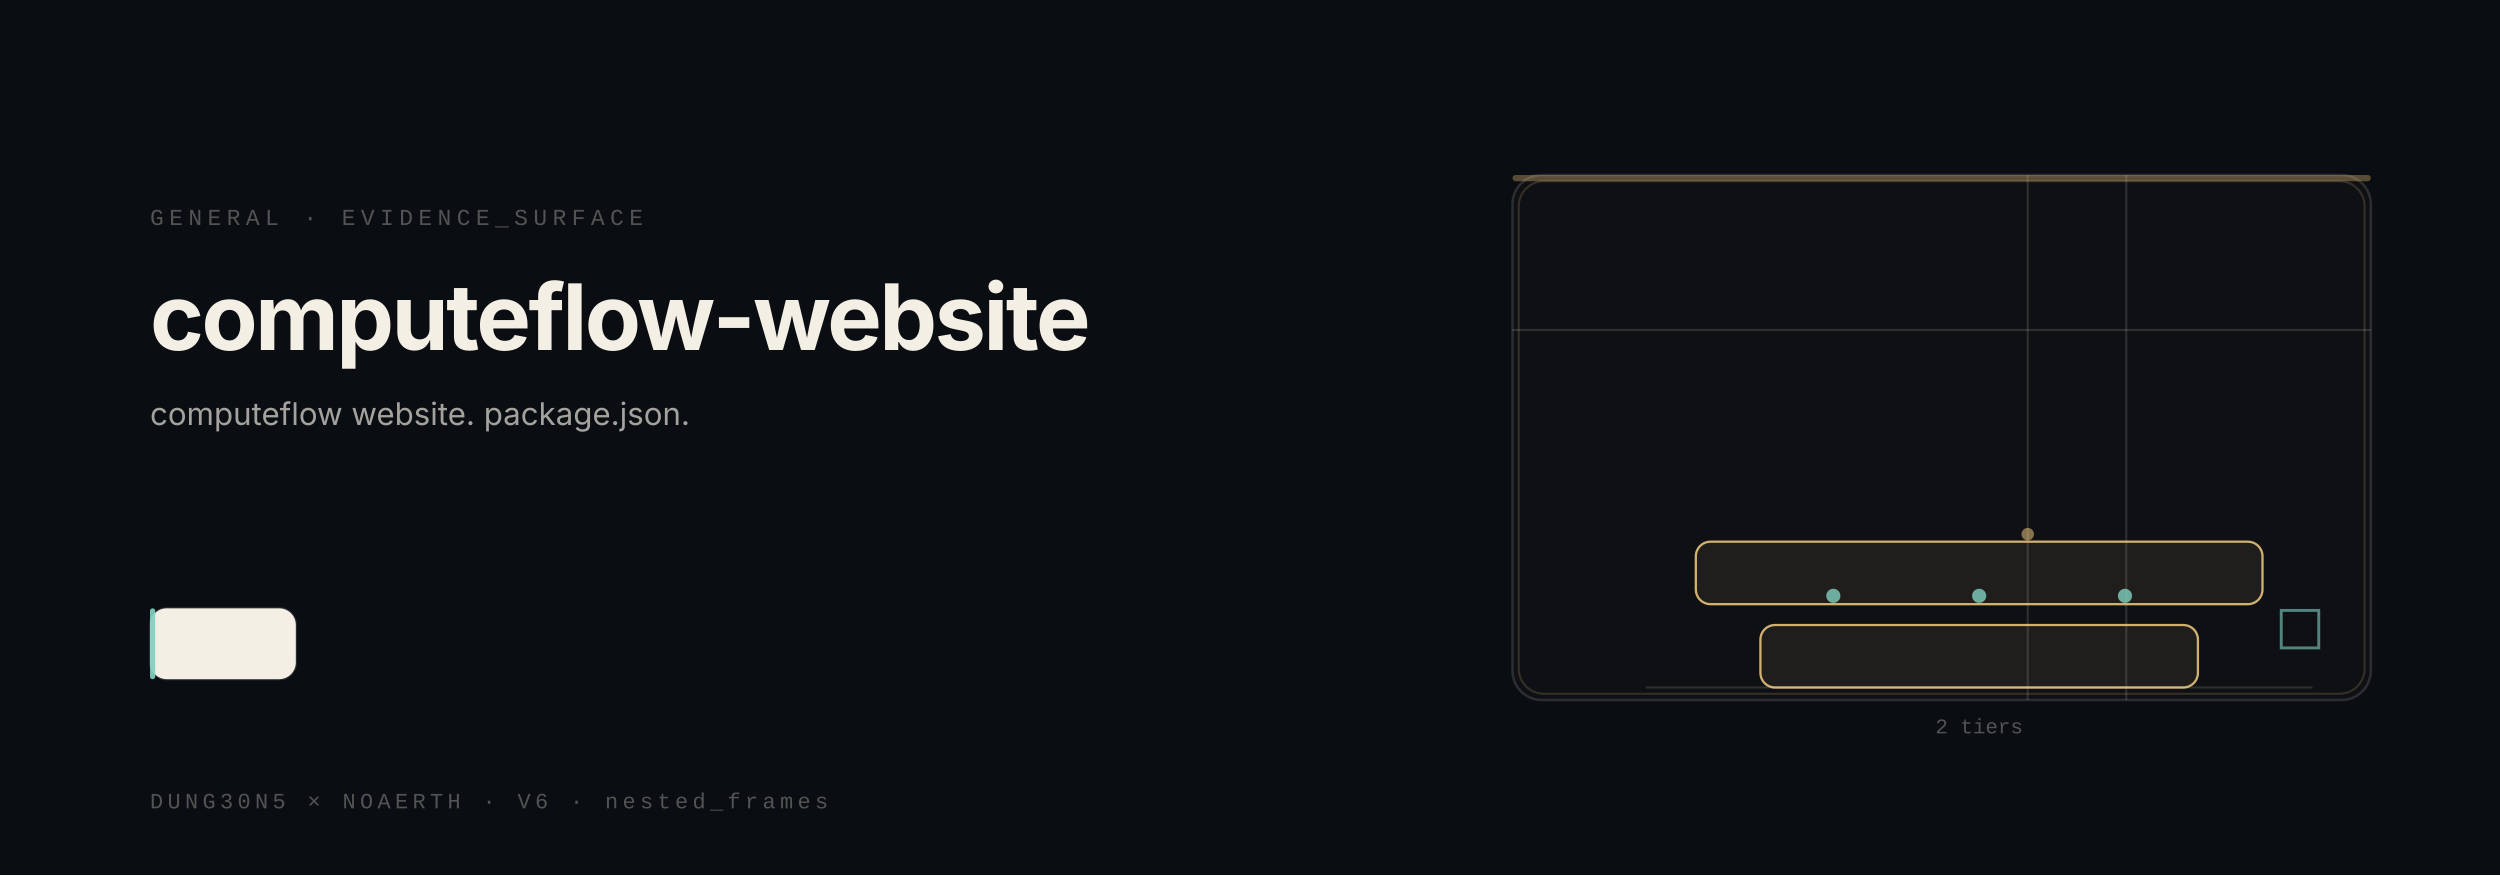
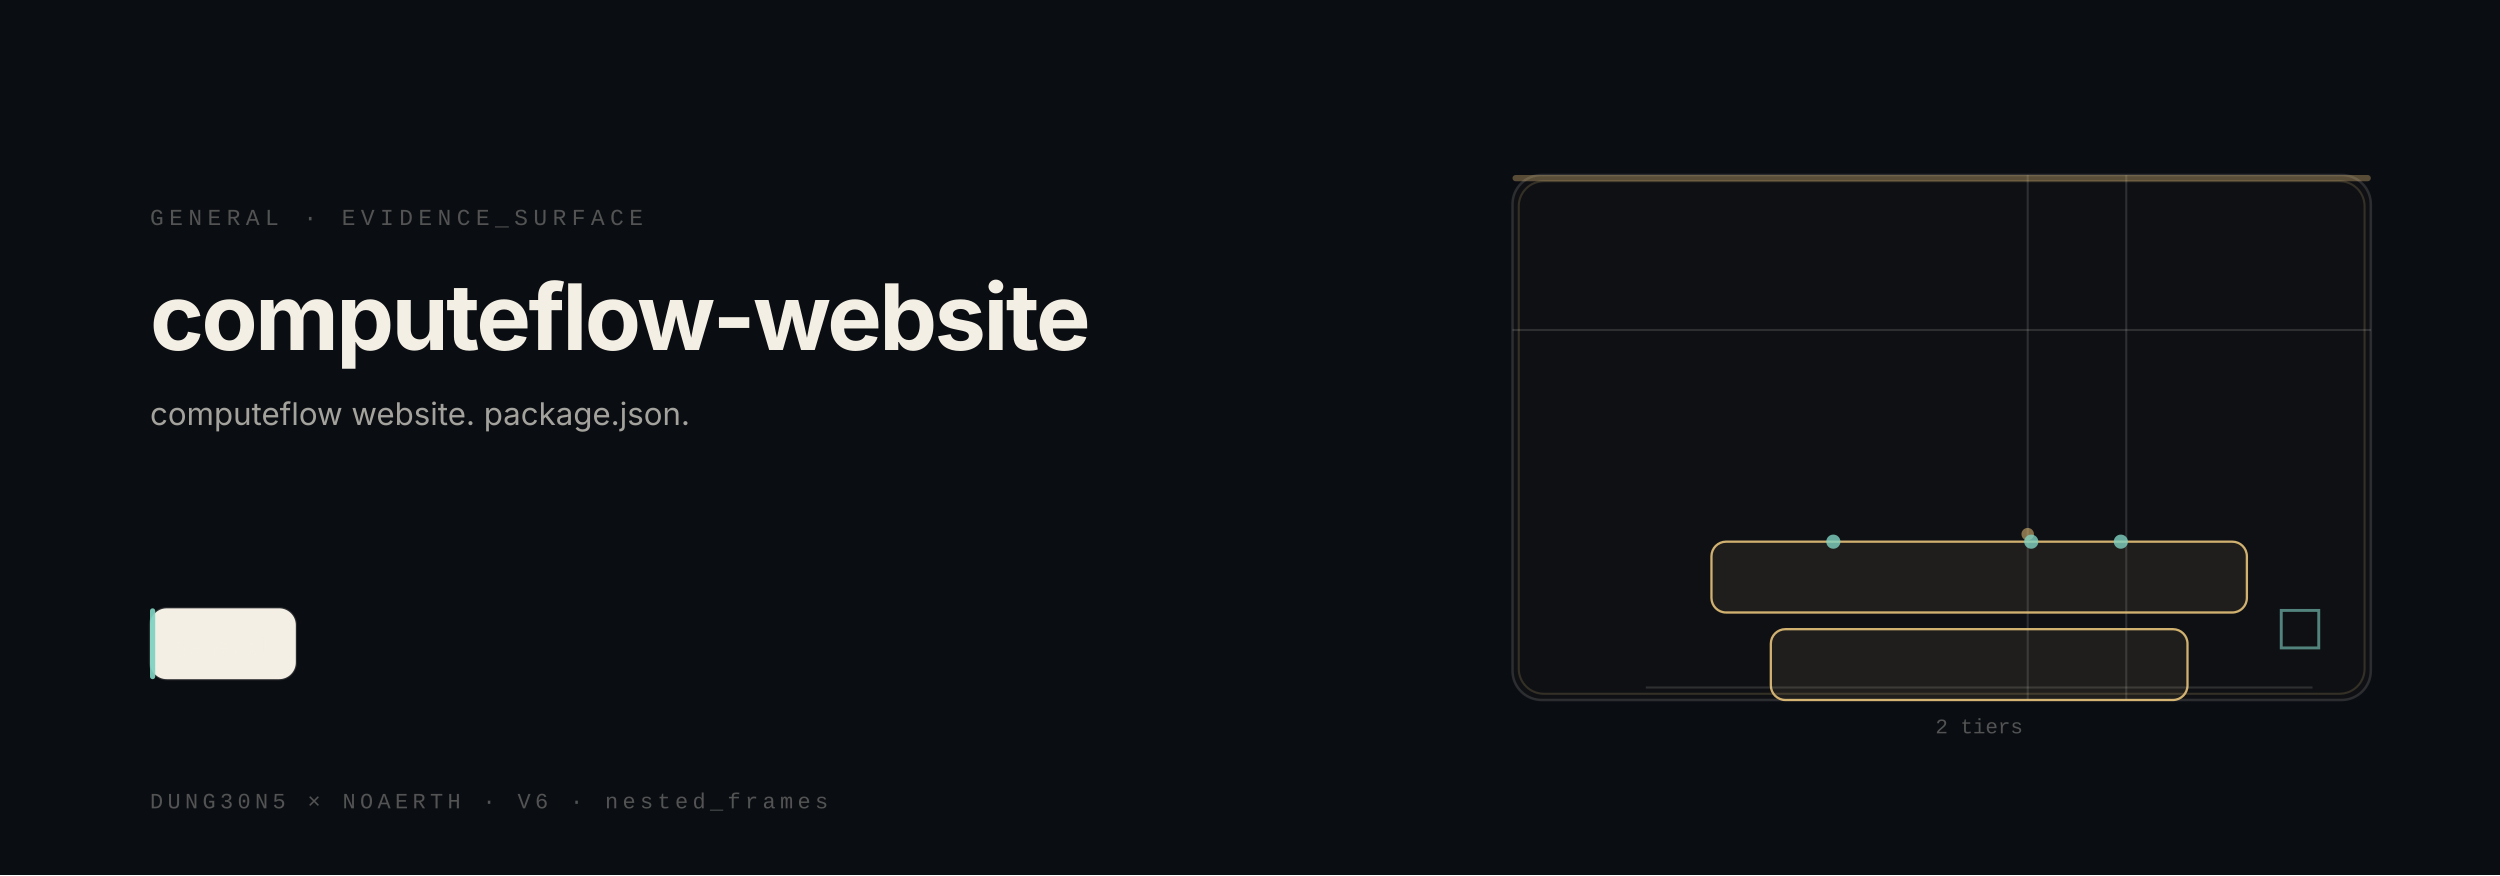
<svg xmlns="http://www.w3.org/2000/svg" viewBox="0 0 1200 420" width="1200" height="420" role="img" aria-label="computeflow-website: claims stack into tiers, and evidence is carried up to be checked">
  <rect width="1200" height="420" fill="#0a0d12" />
  <text x="72" y="108" font-family="ui-monospace, SFMono-Regular, Menlo, Monaco, Consolas, 'Liberation Mono', monospace" font-size="11" letter-spacing="2.6" fill="#f4efe44f">GENERAL · EVIDENCE_SURFACE</text>
  <text x="72" y="168" font-family="-apple-system, BlinkMacSystemFont, 'Segoe UI', Inter, Helvetica, Arial, sans-serif" font-size="44" font-weight="660" letter-spacing="-1.2" fill="#f4efe4">computeflow-website</text>
  <text x="72" y="204" font-family="-apple-system, BlinkMacSystemFont, 'Segoe UI', Inter, Helvetica, Arial, sans-serif" font-size="15" fill="#f4efe4a8">computeflow website. package.json.</text>
  <rect x="72.0" y="292.0" width="70.0" height="34.0" rx="8" fill="#f4efe4" stroke="#f4efe424" stroke-width="1.1" />
  <rect x="72.0" y="292.0" width="2.5" height="34.0" rx="1.2" fill="#7fd1c1" opacity="0.92" />
  <text x="107.0" y="314" font-family="ui-monospace, SFMono-Regular, Menlo, Monaco, Consolas, 'Liberation Mono', monospace" font-size="11" fill="#f4efe4" fill-opacity="0.82" text-anchor="middle">general</text>
  <rect x="726.0" y="84.0" width="412.0" height="252.0" rx="14" fill="#e7c27a" fill-opacity="0.02" />
  <rect x="729.0" y="87.0" width="406.0" height="246.0" rx="12" fill="none" stroke="#e7c27a" stroke-width="1" stroke-opacity="0.18" />
  <rect x="726.0" y="84.0" width="412.0" height="252.0" rx="14" fill="none" stroke="#f4efe424" stroke-width="1.2" />
  <line x1="973.3" y1="84.0" x2="973.3" y2="336.0" stroke="#f4efe424" stroke-width="1" />
  <line x1="1020.6" y1="84.0" x2="1020.6" y2="336.0" stroke="#f4efe424" stroke-width="1" />
  <line x1="726.0" y1="158.4" x2="1138.0" y2="158.4" stroke="#f4efe424" stroke-width="1" />
  <circle cx="973.3" cy="256.4" r="3" fill="#e7c27a" opacity="0.55" />
  <rect x="726.0" y="84.0" width="412.0" height="3" rx="1.5" fill="#e7c27a" opacity="0.35" />
  <path d="M1095.0 293.0 h18 v18 h-18 z" fill="none" stroke="#7fd1c1" stroke-width="1.4" opacity="0.6" />
-   <rect x="845.0" y="300.0" width="210.0" height="30" rx="7" fill="#e7c27a" fill-opacity="0.09" stroke="#e7c27a" stroke-width="1.1" opacity="0.9" />
-   <rect x="814.0" y="260.0" width="272.0" height="30" rx="7" fill="#e7c27a" fill-opacity="0.09" stroke="#e7c27a" stroke-width="1.1" opacity="0.9" />
-   <circle cx="880" cy="286" r="3.4" fill="#7fd1c1" opacity="0.8" />
-   <circle cx="950" cy="286" r="3.4" fill="#7fd1c1" opacity="0.8" />
-   <circle cx="1020" cy="286" r="3.4" fill="#7fd1c1" opacity="0.8" />
+   <rect x="850.0" y="302.0" width="200.0" height="34" rx="7" fill="#e7c27a" fill-opacity="0.09" stroke="#e7c27a" stroke-width="1.1" opacity="0.9" />
+   <rect x="821.5" y="260.0" width="257.0" height="34" rx="7" fill="#e7c27a" fill-opacity="0.09" stroke="#e7c27a" stroke-width="1.1" opacity="0.9" />
+   <circle cx="880" cy="260" r="3.4" fill="#7fd1c1" opacity="0.8" />
+   <circle cx="975" cy="260" r="3.4" fill="#7fd1c1" opacity="0.8" />
+   <circle cx="1018" cy="260" r="3.4" fill="#7fd1c1" opacity="0.8" />
  <line x1="790" y1="330" x2="1110" y2="330" stroke="#f4efe424" stroke-width="1" />
  <text x="950" y="352" font-family="ui-monospace, SFMono-Regular, Menlo, Monaco, Consolas, 'Liberation Mono', monospace" font-size="10" fill="#f4efe44f" text-anchor="middle">2 tiers</text>
  <text x="72" y="388" font-family="ui-monospace, SFMono-Regular, Menlo, Monaco, Consolas, 'Liberation Mono', monospace" font-size="10.5" letter-spacing="2.1" fill="#f4efe44f">DUNG30N5 × NOAERTH · V6 · nested_frames</text>
</svg>
